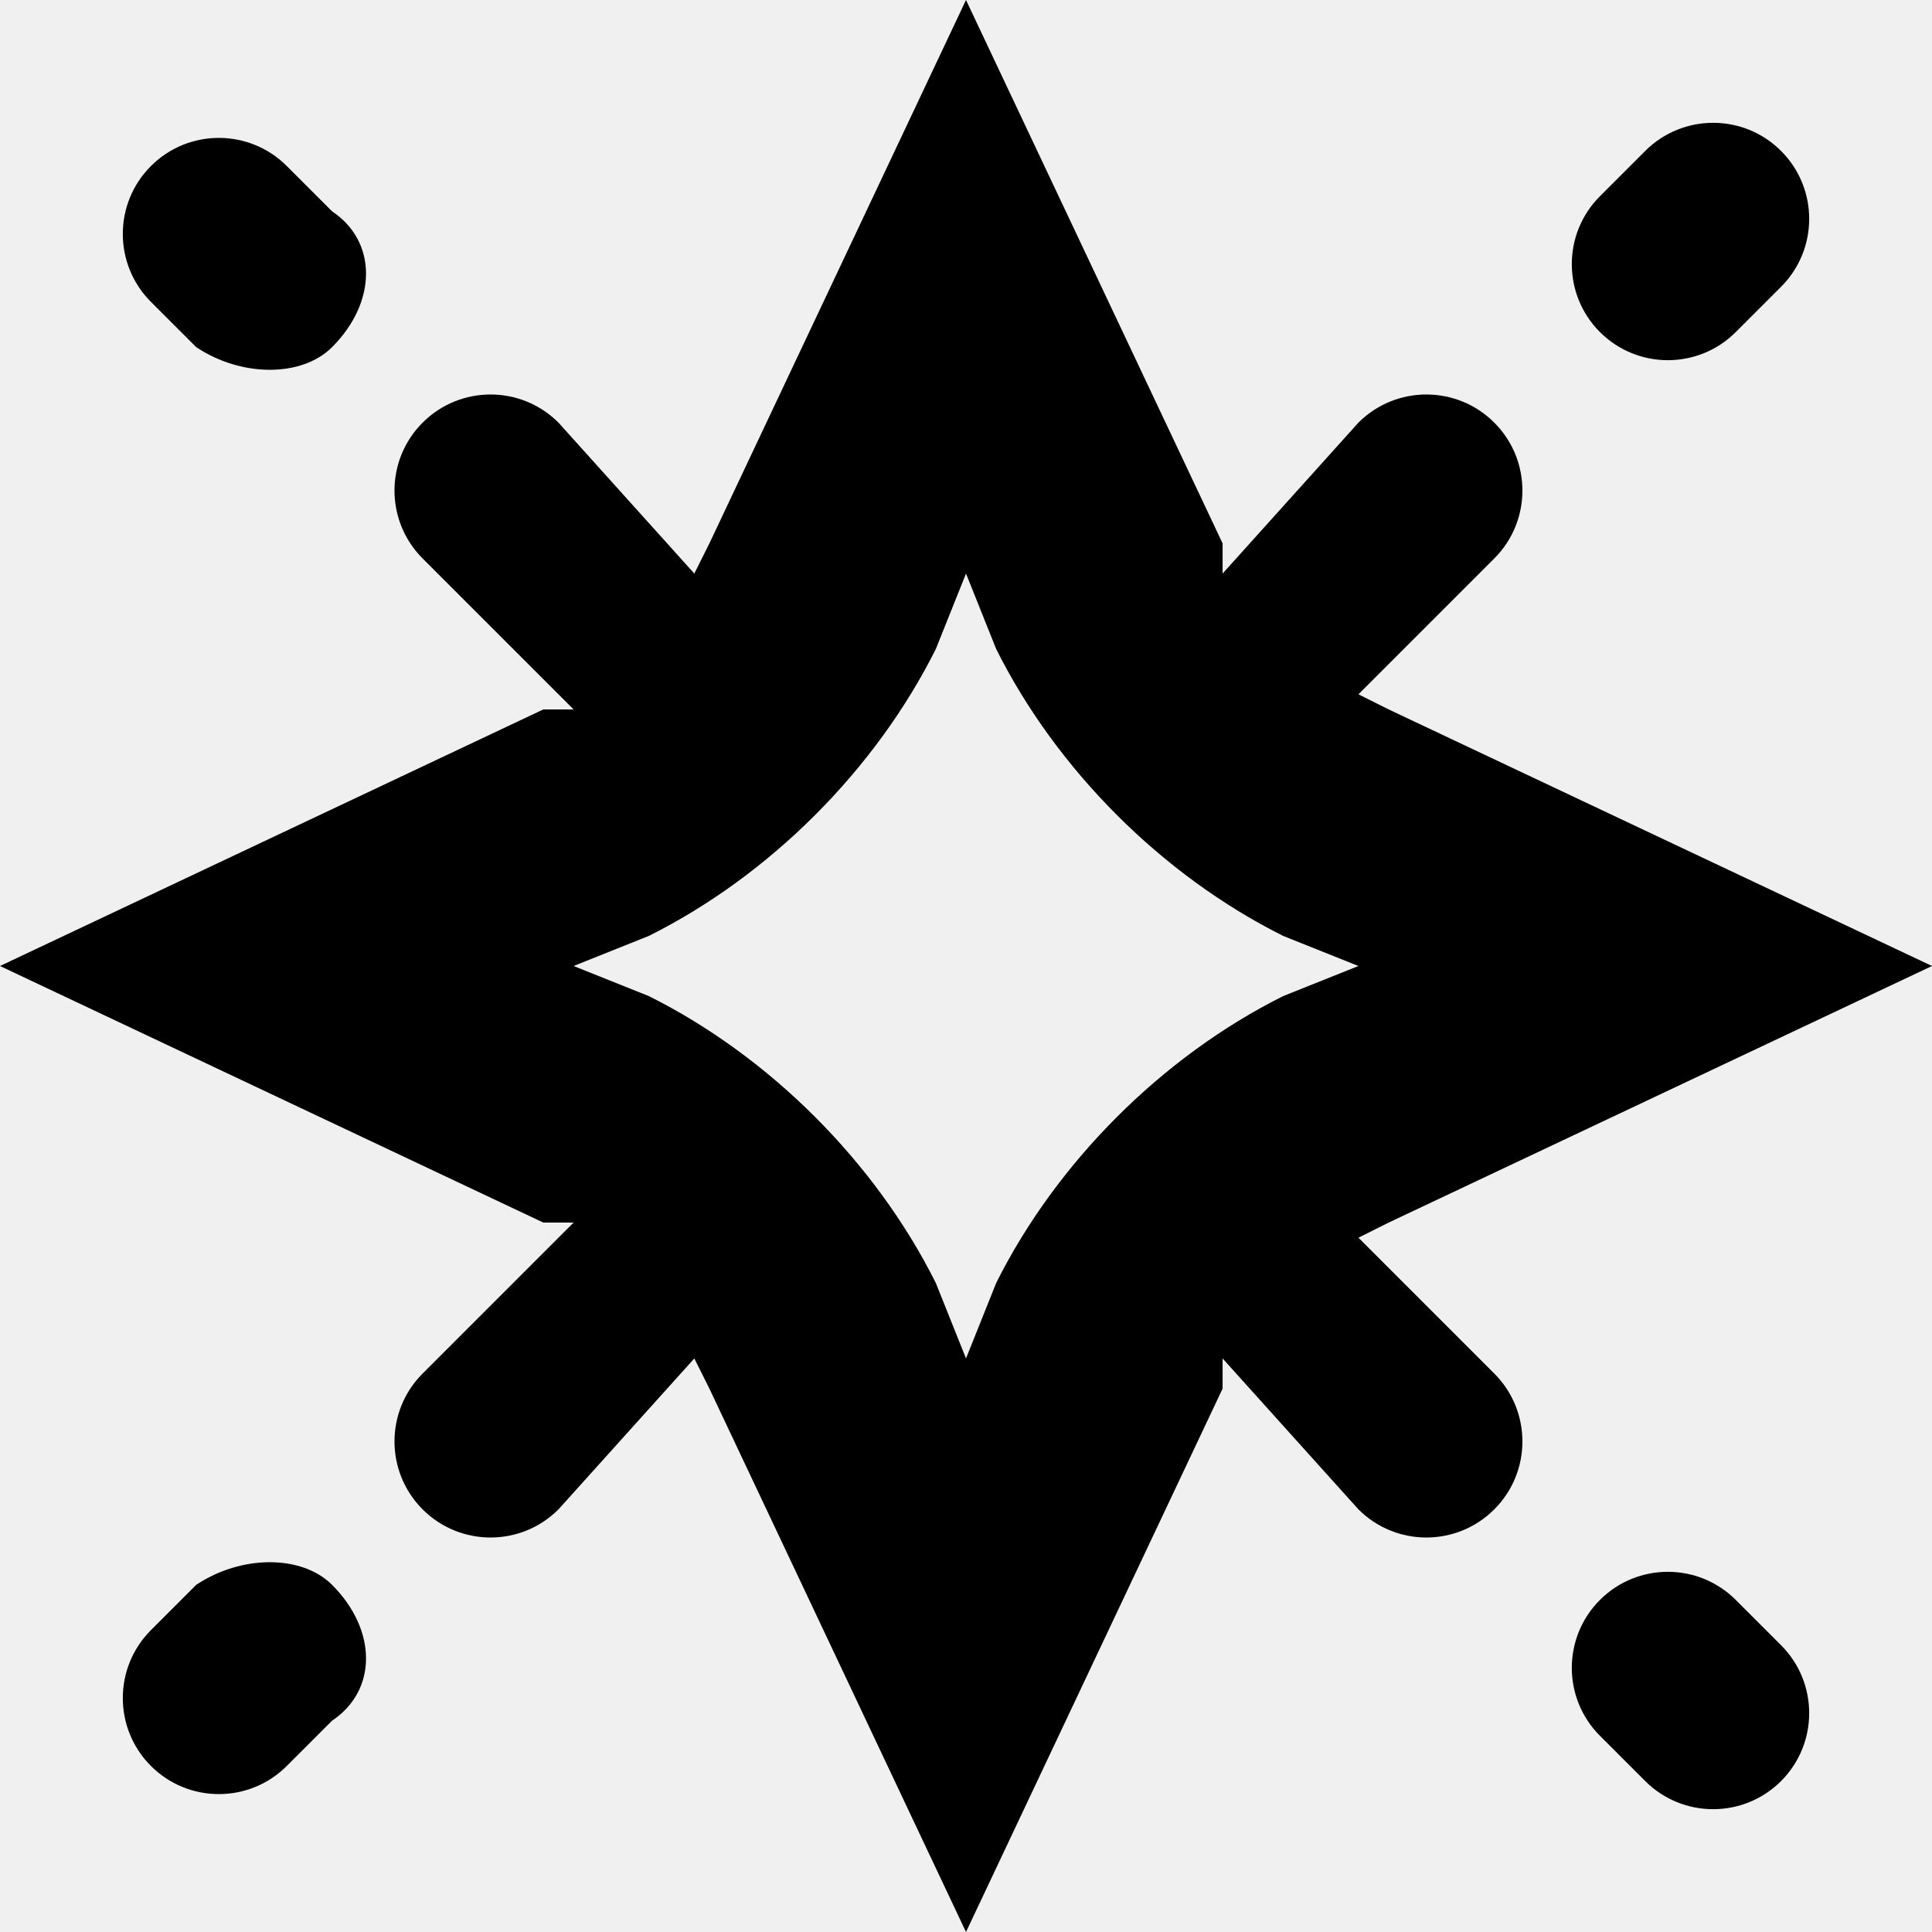
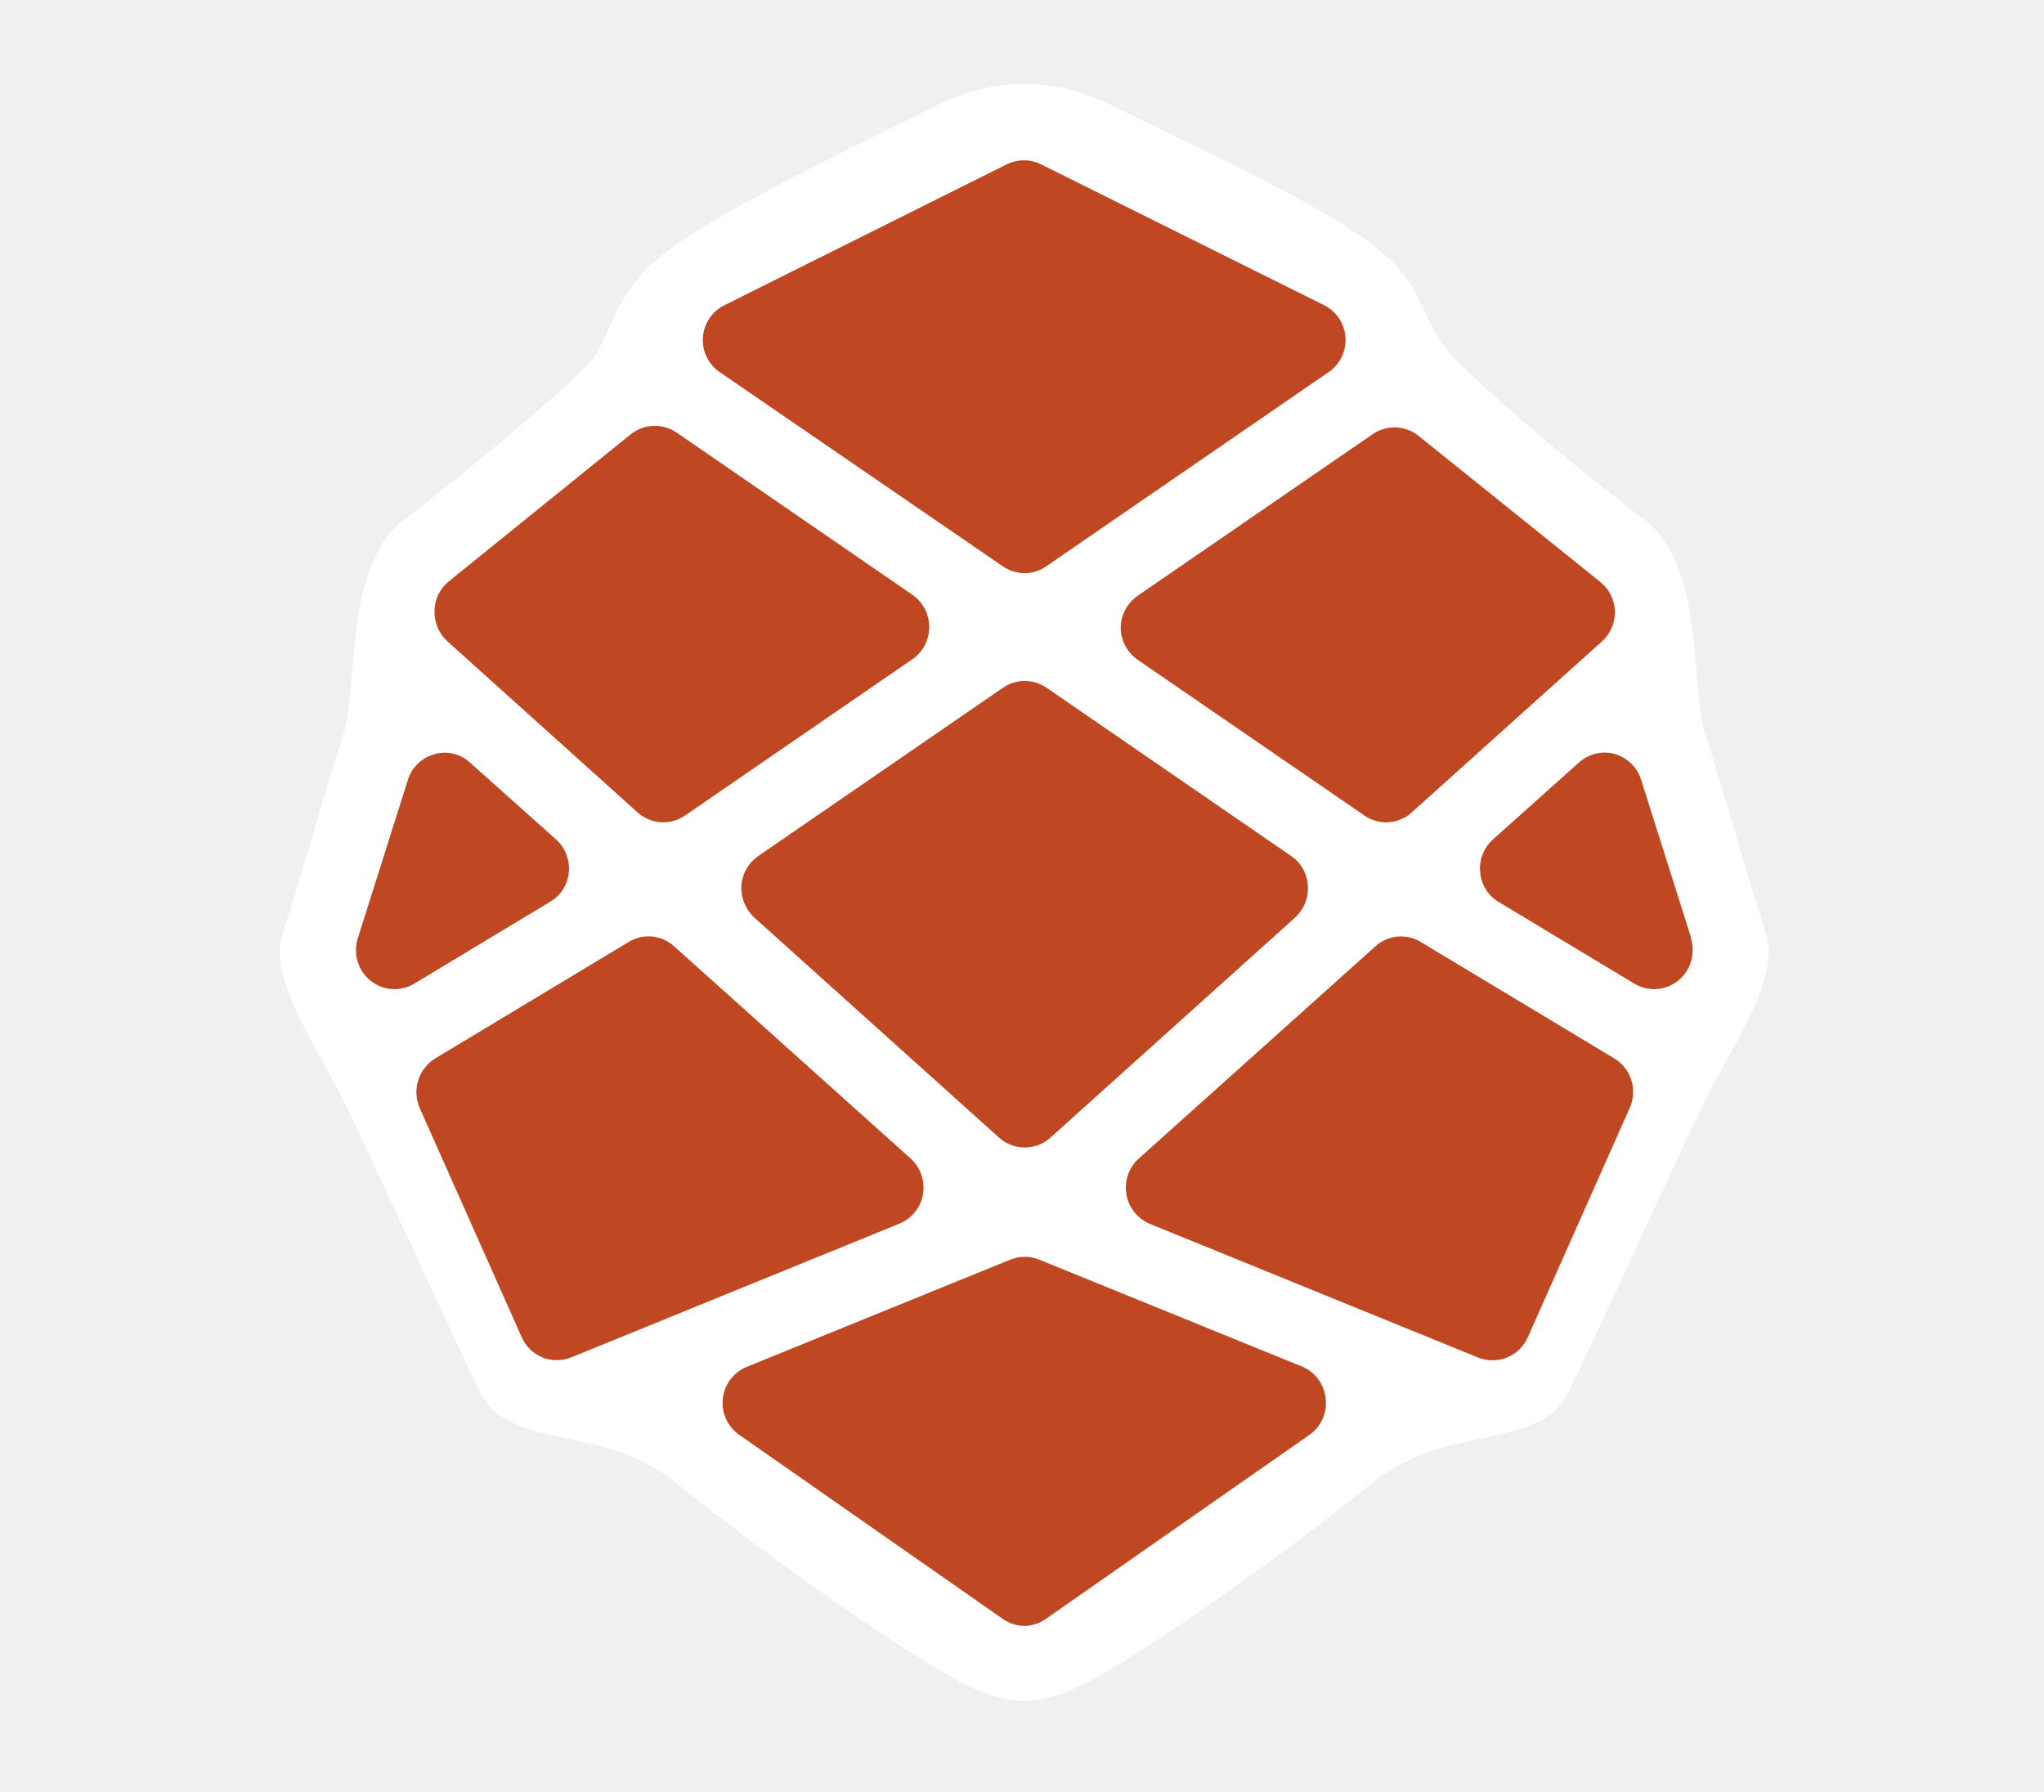
- <svg xmlns="http://www.w3.org/2000/svg" viewBox="0 0 128 128">
-   <path fill-rule="evenodd" d="M81 36 64 0 47 36l-1 2-9-10a6 6 0 0 0-9 9l10 10h-2L0 64l36 17h2L28 91a6 6 0 1 0 9 9l9-10 1 2 17 36 17-36v-2l9 10a6 6 0 1 0 9-9l-9-9 2-1 36-17-36-17-2-1 9-9a6 6 0 1 0-9-9l-9 10v-2Zm-17 2-2 5c-4 8-11 15-19 19l-5 2 5 2c8 4 15 11 19 19l2 5 2-5c4-8 11-15 19-19l5-2-5-2c-8-4-15-11-19-19l-2-5Z" clip-rule="evenodd" />
-   <path d="M118 19a6 6 0 0 0-9-9l-3 3a6 6 0 1 0 9 9l3-3Zm-96 4c-2 2-6 2-9 0l-3-3a6 6 0 1 1 9-9l3 3c3 2 3 6 0 9Zm0 82c-2-2-6-2-9 0l-3 3a6 6 0 1 0 9 9l3-3c3-2 3-6 0-9Zm96 4a6 6 0 0 1-9 9l-3-3a6 6 0 1 1 9-9l3 3Z" />
-   <style>path{fill:#000}@media (prefers-color-scheme:dark){path{fill:#fff}}</style>
+ <svg xmlns="http://www.w3.org/2000/svg" width="292" height="256" viewBox="0 0 292 256" fill="none">
+   <path fill-rule="evenodd" clip-rule="evenodd" d="M133.361 15.278C124.714 19.648 106.49 28.151 96.62 34.938C86.749 41.724 87.973 48.048 83.653 52.419C79.332 56.789 66.359 67.708 57.718 74.257C49.072 80.812 51.232 98.293 49.072 104.849C46.911 111.398 42.591 126.688 40.431 133.243C38.265 139.798 44.751 148.539 49.072 157.279C53.398 166.013 64.199 190.044 68.525 198.778C72.846 207.518 85.819 203.148 96.62 211.888C107.42 220.629 122.554 231.555 133.361 238.104C144.162 244.659 148.488 244.659 159.295 238.104C170.096 231.548 185.229 220.623 196.036 211.882C206.837 203.148 219.811 207.518 224.131 198.778C228.451 190.037 239.258 166.013 243.585 157.273C247.905 148.532 254.385 139.792 252.225 133.243C250.065 126.688 245.745 111.392 243.585 104.843C241.424 98.287 243.585 80.812 234.938 74.257C226.291 67.702 216.258 59.361 209.004 52.412C201.749 45.464 204.683 41.487 196.036 34.931C187.39 28.382 167.942 19.648 159.295 15.278C150.648 10.907 142.002 10.907 133.361 15.278Z" fill="white" />
+   <path fill-rule="evenodd" clip-rule="evenodd" d="M102.839 53.18L143.289 80.931C144.199 81.542 145.265 81.878 146.361 81.899C147.458 81.889 148.527 81.552 149.432 80.931L189.913 53.086C190.69 52.526 191.309 51.776 191.711 50.907C192.112 50.037 192.282 49.079 192.205 48.125C192.128 47.171 191.806 46.252 191.27 45.459C190.734 44.666 190.002 44.024 189.145 43.597L148.696 23.469C147.939 23.099 147.109 22.907 146.267 22.907C145.425 22.907 144.595 23.099 143.838 23.469L103.507 43.597C102.634 44.025 101.889 44.675 101.346 45.482C100.803 46.289 100.482 47.224 100.414 48.194C100.345 49.164 100.533 50.136 100.957 51.01C101.382 51.885 102.029 52.633 102.833 53.18H102.839ZM160.102 89.64C160.101 90.544 160.319 91.436 160.736 92.238C161.154 93.04 161.759 93.729 162.499 94.248L194.927 116.523C195.933 117.222 197.146 117.559 198.368 117.48C199.59 117.4 200.749 116.909 201.657 116.086L228.858 91.632C229.459 91.091 229.935 90.426 230.253 89.683C230.571 88.94 230.723 88.137 230.7 87.329C230.676 86.521 230.476 85.728 230.115 85.005C229.754 84.281 229.24 83.646 228.609 83.141L202.637 62.264C201.721 61.531 200.594 61.111 199.422 61.066C198.25 61.021 197.094 61.354 196.125 62.014L162.499 85.133C161.771 85.642 161.174 86.317 160.758 87.101C160.341 87.886 160.116 88.752 160.102 89.64ZM79.446 119.945C80.757 121.131 81.431 122.879 81.257 124.646C81.175 125.519 80.884 126.36 80.408 127.097C79.932 127.834 79.285 128.445 78.522 128.879L59.162 140.547C57.195 141.721 54.717 141.552 52.931 140.117C51.146 138.681 50.415 136.277 51.108 134.073L58.269 111.423C58.541 110.544 59.03 109.747 59.69 109.106C60.35 108.464 61.16 107.999 62.046 107.752C62.929 107.493 63.865 107.469 64.76 107.681C65.656 107.893 66.48 108.335 67.153 108.963L79.446 119.945ZM184.475 122.317L149.464 98.231C148.557 97.617 147.487 97.288 146.392 97.288C145.297 97.288 144.227 97.617 143.32 98.231L108.308 122.311C107.619 122.793 107.046 123.424 106.631 124.156C106.216 124.889 105.97 125.704 105.911 126.544C105.865 127.39 106.006 128.236 106.324 129.022C106.643 129.808 107.13 130.513 107.753 131.089L142.733 162.542C143.737 163.447 145.04 163.948 146.392 163.948C147.743 163.948 149.047 163.447 150.05 162.542L185.025 131.083C185.648 130.511 186.135 129.806 186.448 129.02C186.761 128.234 186.894 127.388 186.835 126.544C186.79 125.705 186.554 124.888 186.145 124.154C185.736 123.421 185.165 122.79 184.475 122.311V122.317ZM91.096 116.086L63.919 91.632C63.313 91.078 62.835 90.399 62.516 89.643C62.197 88.886 62.045 88.07 62.071 87.249C62.084 86.44 62.276 85.644 62.632 84.918C62.988 84.192 63.5 83.553 64.132 83.047L90.103 62.045C91.026 61.312 92.159 60.892 93.337 60.848C94.515 60.803 95.676 61.135 96.652 61.796L130.247 84.914C131.808 85.944 132.744 87.699 132.744 89.584C132.744 91.47 131.808 93.218 130.247 94.248L97.851 116.523C95.76 117.959 92.988 117.772 91.096 116.086ZM230.613 151.217L202.949 134.573C201.95 133.967 200.781 133.7 199.618 133.812C198.454 133.925 197.358 134.411 196.494 135.197L162.68 165.526C161.979 166.16 161.45 166.96 161.141 167.853C160.832 168.745 160.753 169.702 160.913 170.633C161.072 171.564 161.464 172.44 162.053 173.179C162.641 173.918 163.407 174.496 164.279 174.86L211.184 193.964C212.508 194.491 213.984 194.483 215.302 193.942C216.62 193.402 217.678 192.371 218.251 191.067L232.798 158.34C233.369 157.092 233.463 155.676 233.06 154.363C232.657 153.05 231.786 151.931 230.613 151.217ZM234.452 111.423L241.613 134.073H241.551C241.812 134.908 241.874 135.793 241.734 136.657C241.593 137.521 241.252 138.34 240.739 139.049C239.938 140.159 238.75 140.928 237.409 141.206C236.069 141.483 234.673 141.248 233.497 140.547L214.106 128.873C213.358 128.431 212.728 127.817 212.267 127.082C211.806 126.346 211.529 125.511 211.458 124.646C211.368 123.775 211.484 122.895 211.799 122.078C212.114 121.261 212.617 120.53 213.269 119.945L225.568 108.932C226.96 107.683 228.877 107.227 230.669 107.721C231.556 107.977 232.366 108.45 233.026 109.096C233.686 109.742 234.176 110.541 234.452 111.423ZM131.845 170.627C132.009 169.698 131.935 168.743 131.629 167.851C131.323 166.959 130.796 166.159 130.097 165.526L96.29 135.191C95.425 134.404 94.33 133.919 93.166 133.806C92.003 133.694 90.834 133.96 89.835 134.566L62.177 151.217C61.016 151.934 60.152 153.046 59.745 154.349C59.338 155.652 59.415 157.058 59.961 158.309L74.526 191.042C75.096 192.351 76.154 193.386 77.476 193.926C78.797 194.466 80.277 194.468 81.6 193.933L128.474 174.829C129.346 174.473 130.114 173.902 130.705 173.168C131.296 172.434 131.69 171.562 131.851 170.633L131.845 170.627ZM148.446 179.961L186.067 195.269C186.974 195.663 187.76 196.292 188.343 197.091C188.925 197.89 189.284 198.83 189.383 199.814C189.501 200.81 189.346 201.82 188.935 202.735C188.524 203.65 187.871 204.436 187.048 205.008L149.401 231.298C148.501 231.937 147.427 232.285 146.323 232.297C145.223 232.278 144.153 231.93 143.252 231.298L105.63 205.015C104.802 204.444 104.145 203.661 103.727 202.747C103.309 201.833 103.146 200.823 103.257 199.824C103.367 198.825 103.745 197.875 104.352 197.074C104.959 196.273 105.772 195.651 106.704 195.275L144.325 179.967C145.648 179.436 147.124 179.43 148.446 179.961Z" fill="#BF4722" />
</svg>
